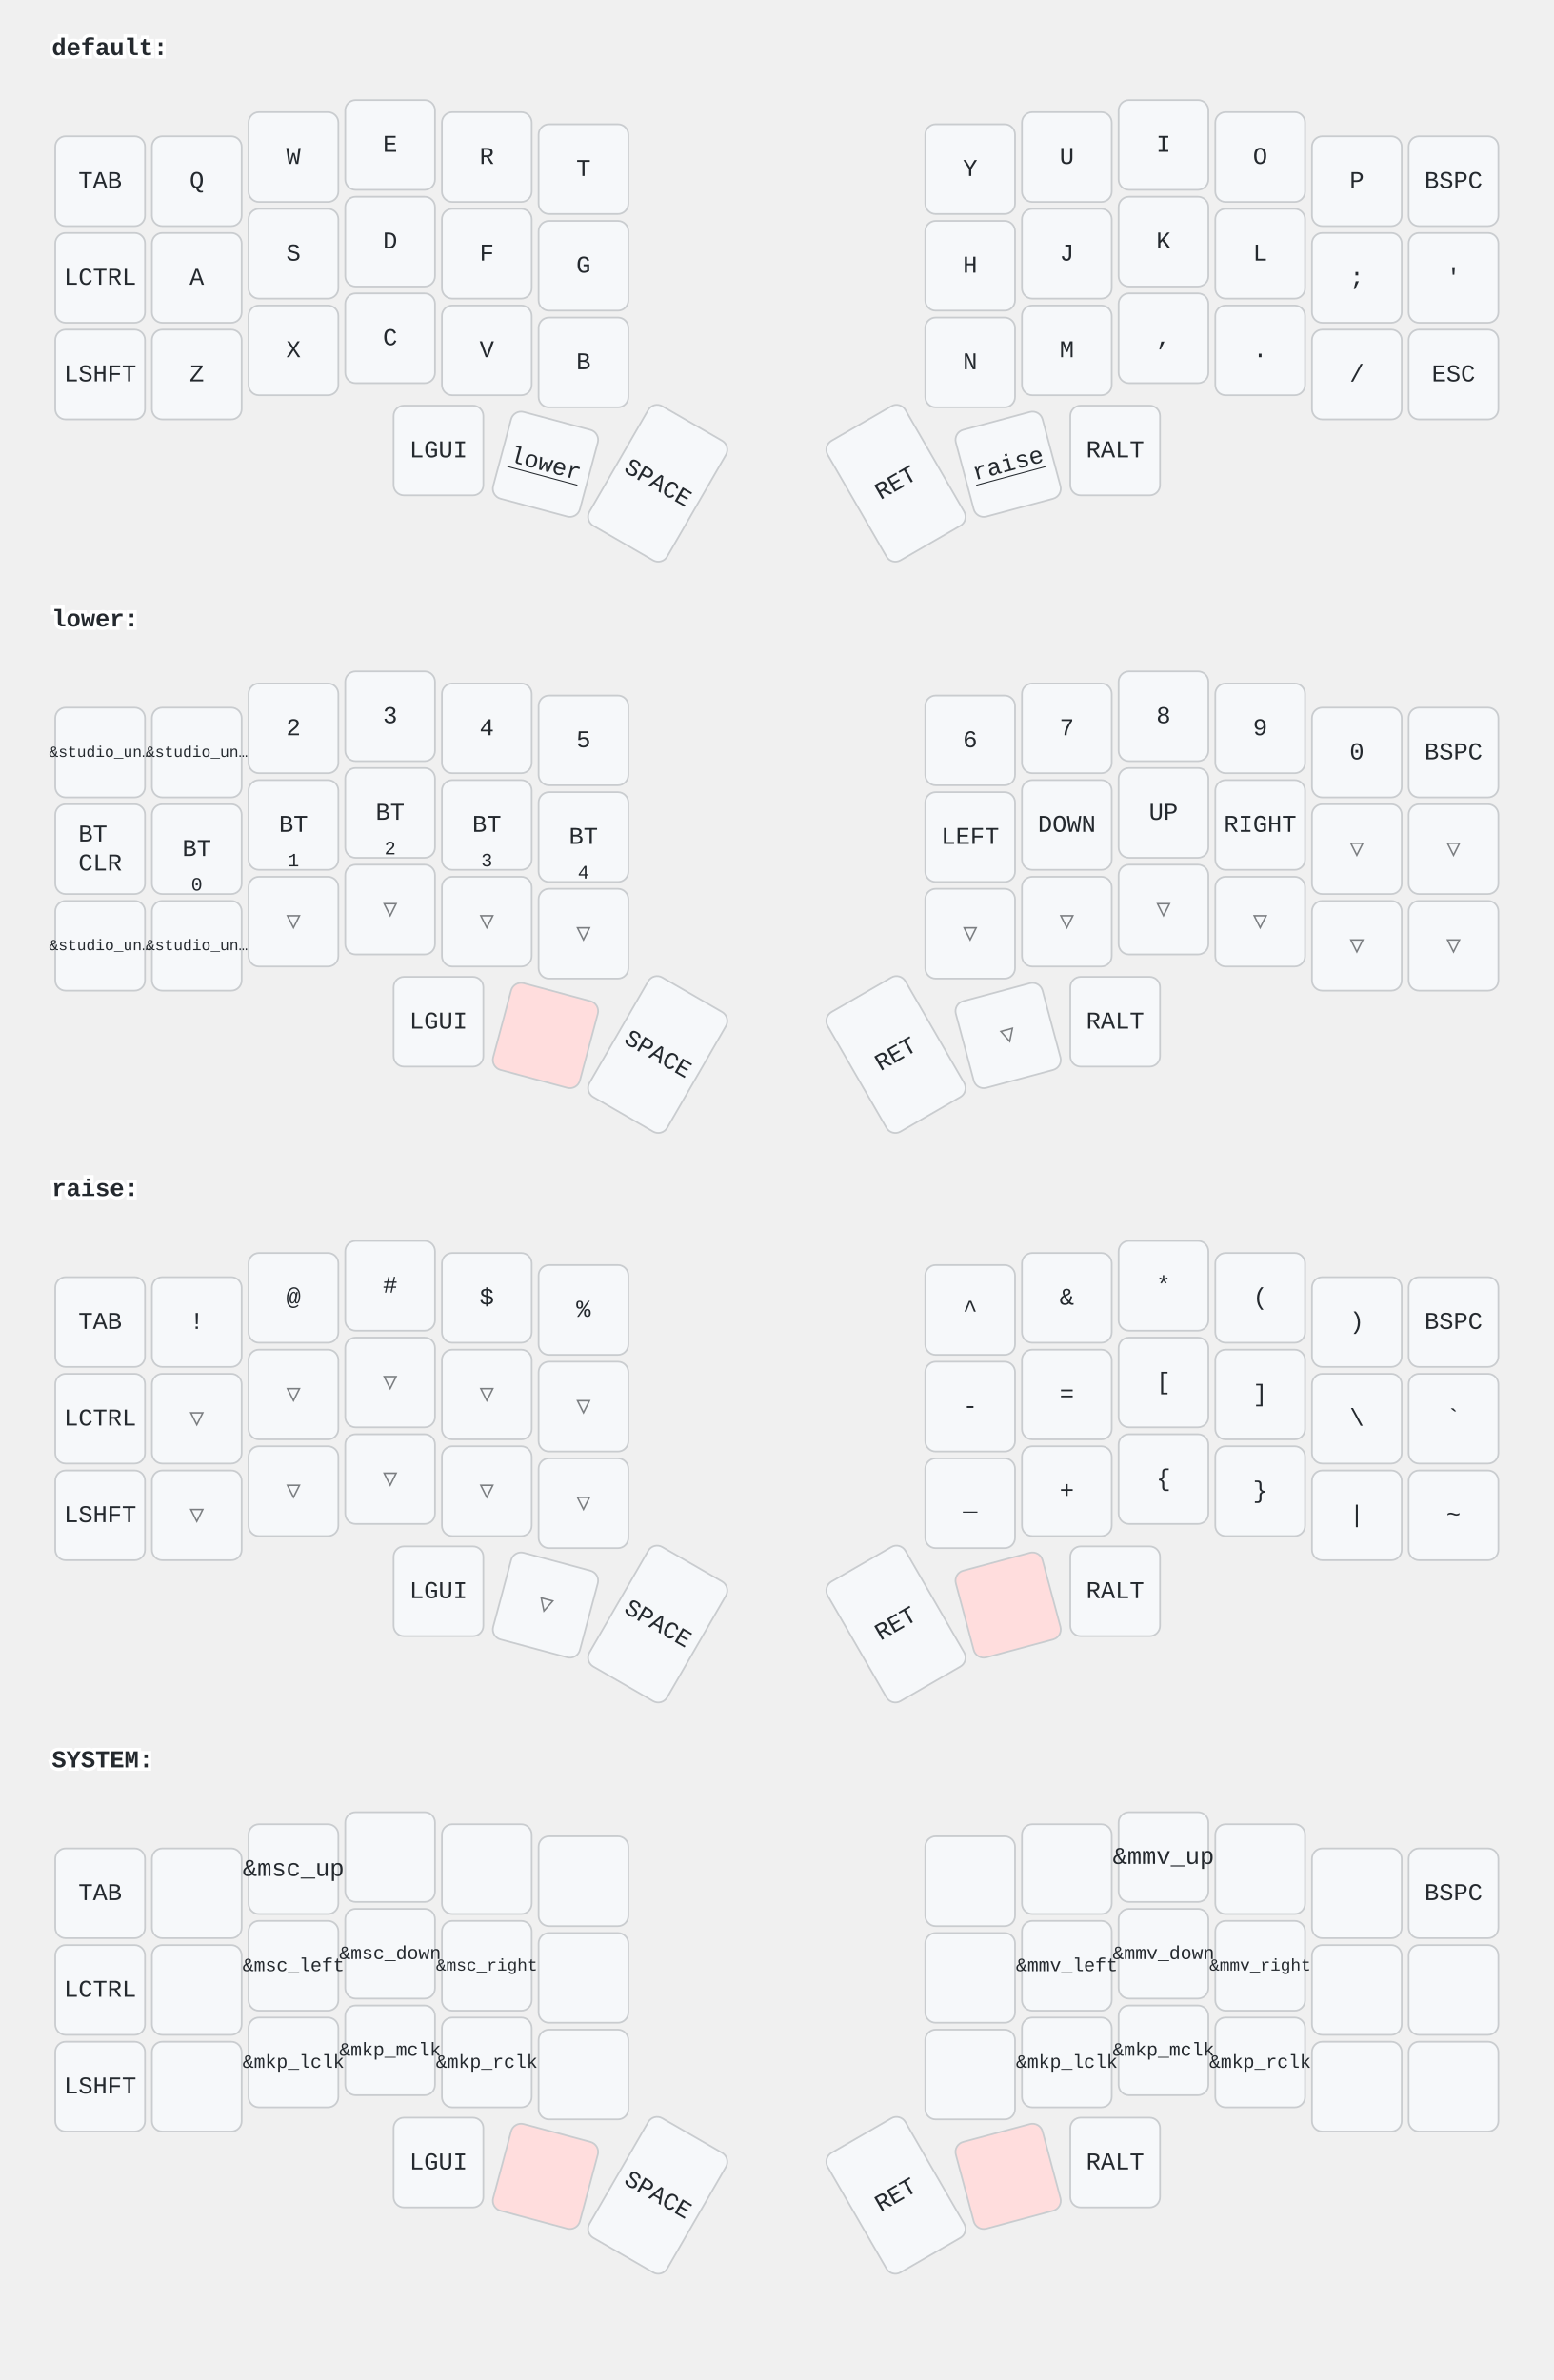
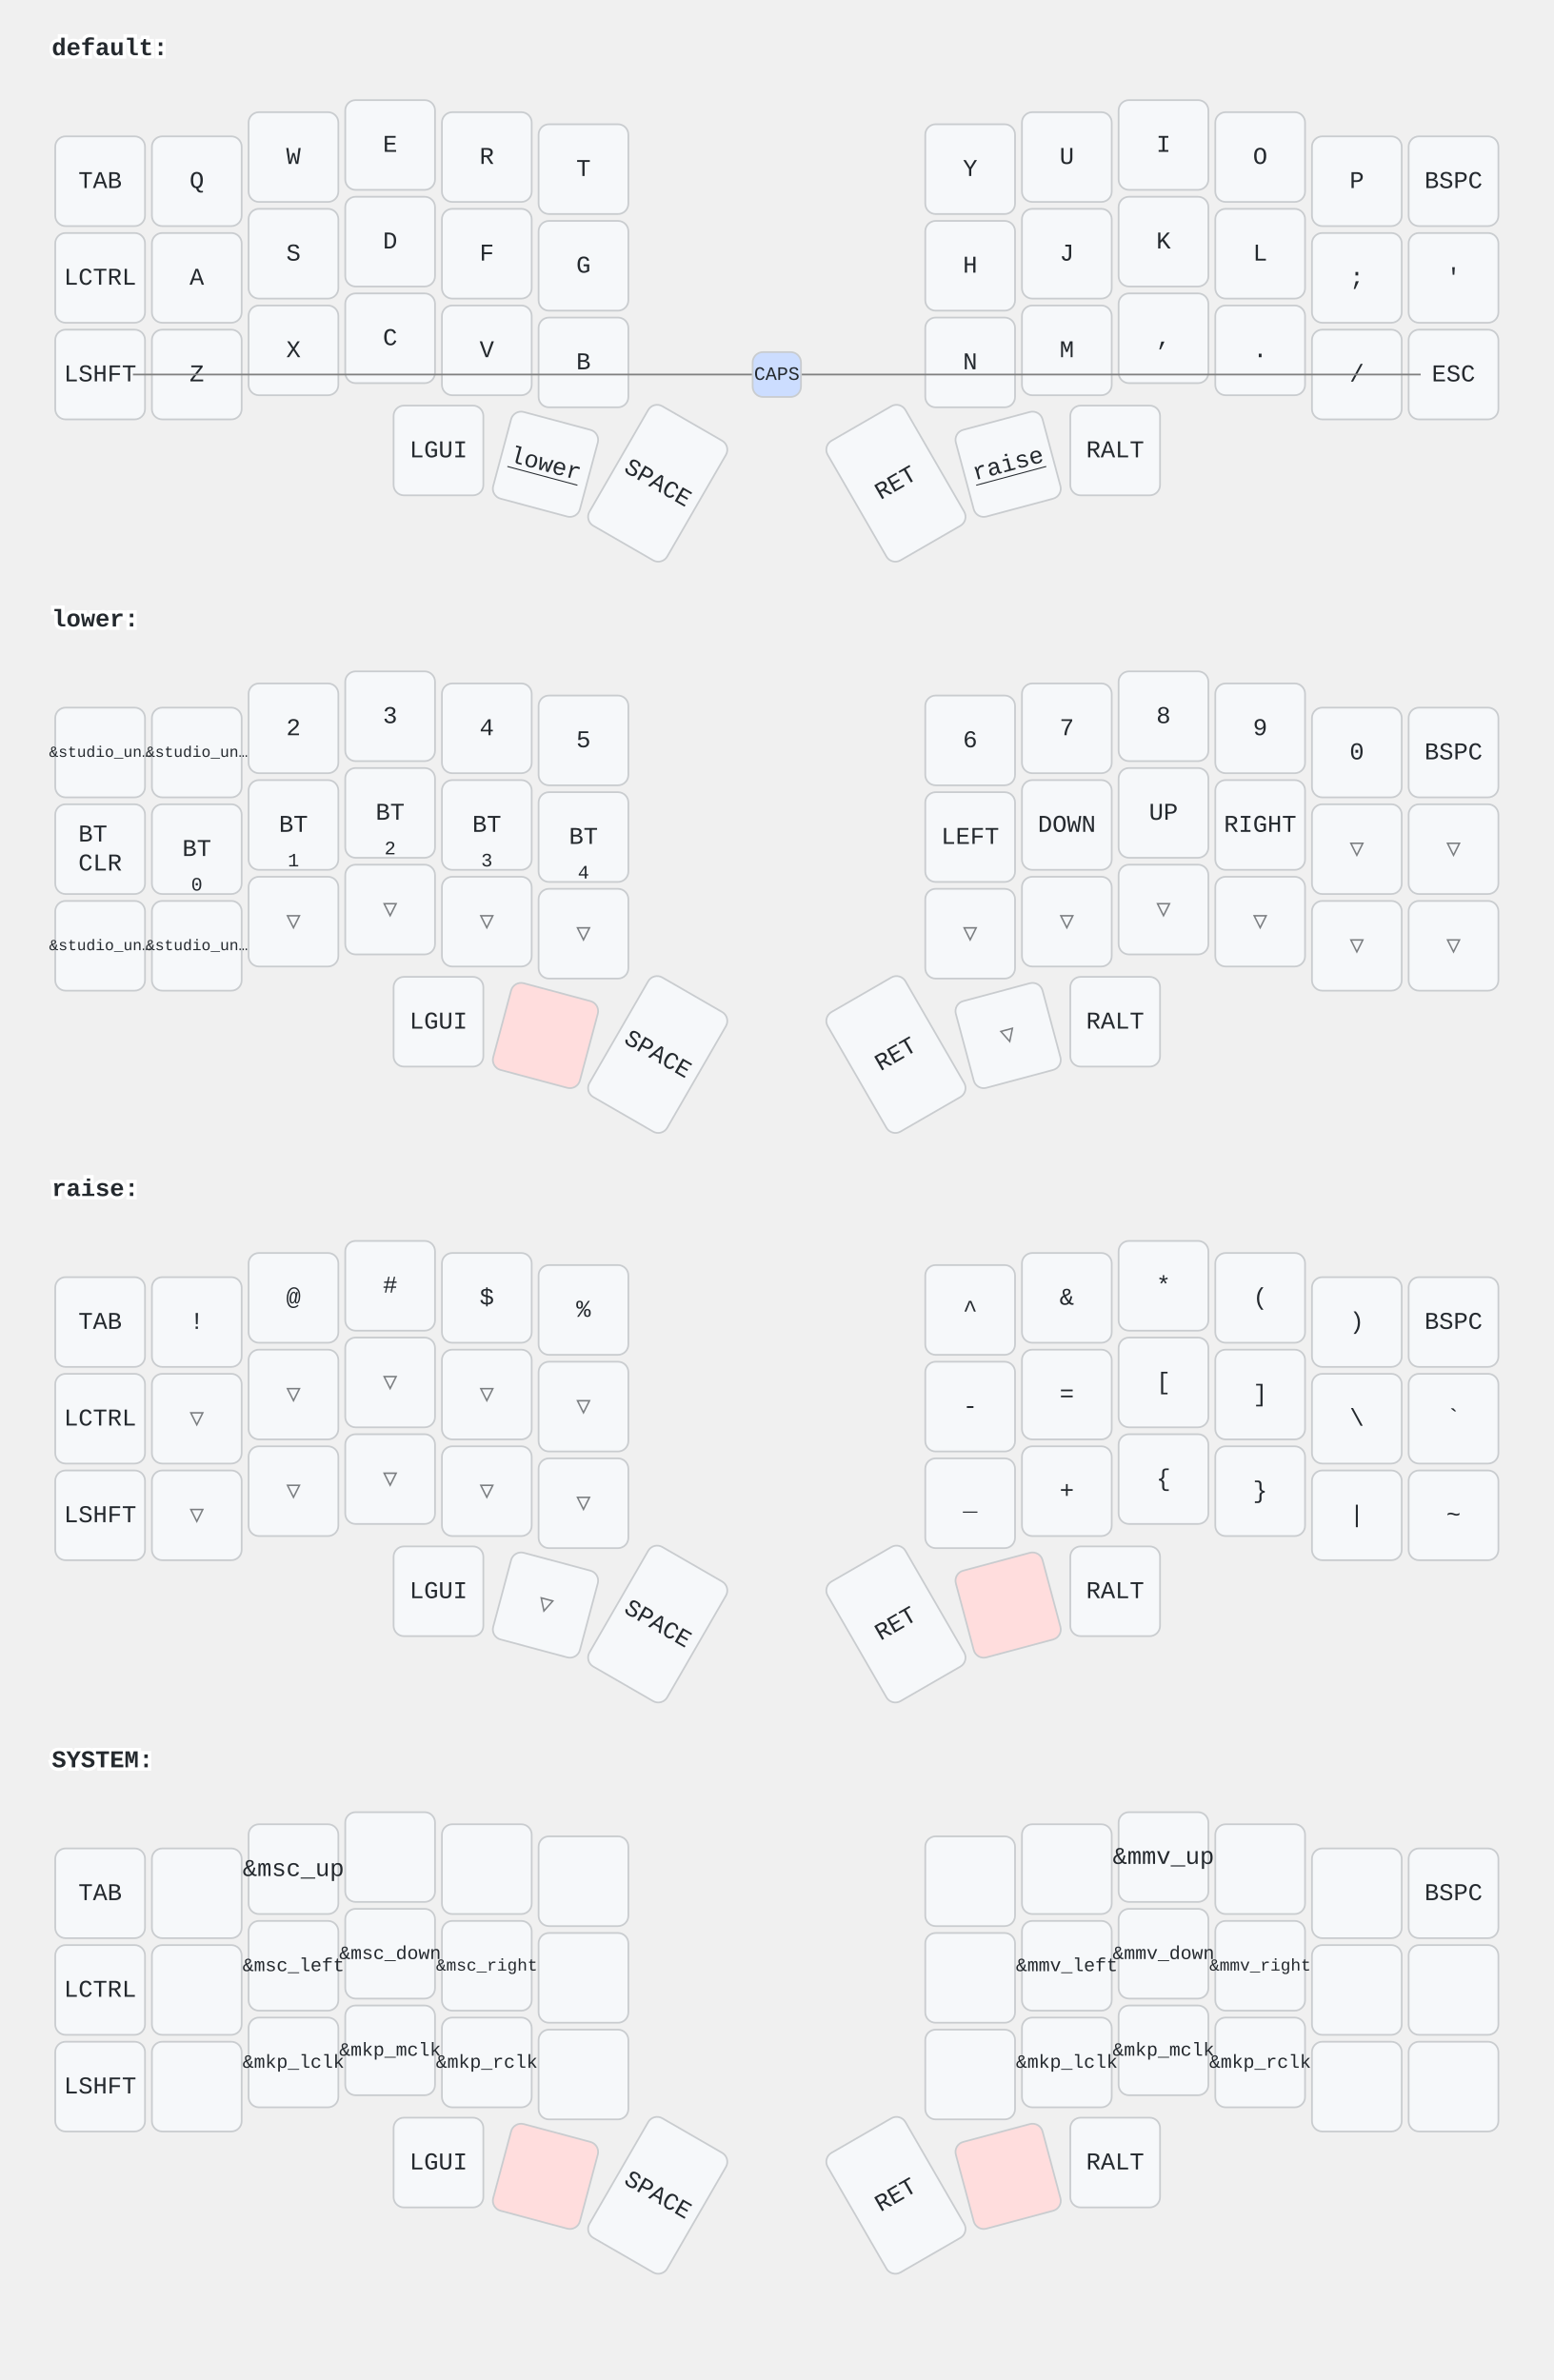
<svg xmlns="http://www.w3.org/2000/svg" width="900" height="1379" viewBox="0 0 900 1379" class="keymap">
  <style>/* inherit to force styles through use tags */
svg path {
    fill: inherit;
}

/* font and background color specifications */
svg.keymap {
    font-family: SFMono-Regular,Consolas,Liberation Mono,Menlo,monospace;
    font-size: 14px;
    font-kerning: normal;
    text-rendering: optimizeLegibility;
    fill: #24292e;
}

/* default key styling */
rect.key {
    fill: #f6f8fa;
}

rect.key, rect.combo {
    stroke: #c9cccf;
    stroke-width: 1;
}

/* default key side styling, only used is draw_key_sides is set */
rect.side {
    filter: brightness(90%);
}

/* color accent for combo boxes */
rect.combo, rect.combo-separate {
    fill: #cdf;
}

/* color accent for held keys */
rect.held, rect.combo.held {
    fill: #fdd;
}

/* color accent for ghost (optional) keys */
rect.ghost, rect.combo.ghost {
    stroke-dasharray: 4, 4;
    stroke-width: 2;
}

text {
    text-anchor: middle;
    dominant-baseline: middle;
}

/* styling for layer labels */
text.label {
    font-weight: bold;
    text-anchor: start;
    stroke: white;
    stroke-width: 4;
    paint-order: stroke;
}

/* styling for optional footer */
text.footer {
    text-anchor: end;
    dominant-baseline: auto;
    stroke: white;
    stroke-width: 4;
    paint-order: stroke;
}

/* styling for combo tap, and key non-tap label text */
text.combo, text.hold, text.shifted, text.left, text.right, text.tl, text.tr, text.bl, text.br {
    font-size: 11px;
}

text.hold, text.bl, text.br {
    text-anchor: middle;
    dominant-baseline: auto;
}

text.shifted, text.tl, text.tr {
    text-anchor: middle;
    dominant-baseline: hanging;
}

text.left, text.tl, text.bl {
    text-anchor: start;
}

text.right, text.tr, text.br {
    text-anchor: end;
}

text.layer-activator {
    text-decoration: underline;
}

/* styling for hold/shifted label text in combo box */
text.combo.hold, text.combo.shifted, text.combo.left, text.combo.right {
    font-size: 8px;
}

/* lighter symbol for transparent keys */
text.trans {
    fill: #7b7e81;
}

/* styling for combo dendrons */
path.combo {
    stroke-width: 1;
    stroke: gray;
    fill: none;
}

/* Start Tabler Icons Cleanup */
/* cannot use height/width with glyphs */
.icon-tabler &gt; path {
    fill: inherit;
    stroke: inherit;
    stroke-width: 2;
}
/* hide tabler's default box */
.icon-tabler &gt; path[stroke="none"][fill="none"] {
    visibility: hidden;
}
/* End Tabler Icons Cleanup */
</style>
  <g transform="translate(30, 0)" class="layer-default">
    <text x="0" y="28" class="label" id="default">default:</text>
    <g transform="translate(0, 56)">
      <g transform="translate(28, 49)" class="key keypos-0">
        <rect rx="6" ry="6" x="-26" y="-26" width="52" height="52" class="key" />
        <text x="0" y="0" class="key tap">TAB</text>
      </g>
      <g transform="translate(84, 49)" class="key keypos-1">
        <rect rx="6" ry="6" x="-26" y="-26" width="52" height="52" class="key" />
        <text x="0" y="0" class="key tap">Q</text>
      </g>
      <g transform="translate(140, 35)" class="key keypos-2">
        <rect rx="6" ry="6" x="-26" y="-26" width="52" height="52" class="key" />
        <text x="0" y="0" class="key tap">W</text>
      </g>
      <g transform="translate(196, 28)" class="key keypos-3">
        <rect rx="6" ry="6" x="-26" y="-26" width="52" height="52" class="key" />
        <text x="0" y="0" class="key tap">E</text>
      </g>
      <g transform="translate(252, 35)" class="key keypos-4">
        <rect rx="6" ry="6" x="-26" y="-26" width="52" height="52" class="key" />
        <text x="0" y="0" class="key tap">R</text>
      </g>
      <g transform="translate(308, 42)" class="key keypos-5">
        <rect rx="6" ry="6" x="-26" y="-26" width="52" height="52" class="key" />
        <text x="0" y="0" class="key tap">T</text>
      </g>
      <g transform="translate(532, 42)" class="key keypos-6">
        <rect rx="6" ry="6" x="-26" y="-26" width="52" height="52" class="key" />
        <text x="0" y="0" class="key tap">Y</text>
      </g>
      <g transform="translate(588, 35)" class="key keypos-7">
        <rect rx="6" ry="6" x="-26" y="-26" width="52" height="52" class="key" />
        <text x="0" y="0" class="key tap">U</text>
      </g>
      <g transform="translate(644, 28)" class="key keypos-8">
        <rect rx="6" ry="6" x="-26" y="-26" width="52" height="52" class="key" />
        <text x="0" y="0" class="key tap">I</text>
      </g>
      <g transform="translate(700, 35)" class="key keypos-9">
        <rect rx="6" ry="6" x="-26" y="-26" width="52" height="52" class="key" />
        <text x="0" y="0" class="key tap">O</text>
      </g>
      <g transform="translate(756, 49)" class="key keypos-10">
        <rect rx="6" ry="6" x="-26" y="-26" width="52" height="52" class="key" />
        <text x="0" y="0" class="key tap">P</text>
      </g>
      <g transform="translate(812, 49)" class="key keypos-11">
        <rect rx="6" ry="6" x="-26" y="-26" width="52" height="52" class="key" />
        <text x="0" y="0" class="key tap">BSPC</text>
      </g>
      <g transform="translate(28, 105)" class="key keypos-12">
        <rect rx="6" ry="6" x="-26" y="-26" width="52" height="52" class="key" />
        <text x="0" y="0" class="key tap">LCTRL</text>
      </g>
      <g transform="translate(84, 105)" class="key keypos-13">
        <rect rx="6" ry="6" x="-26" y="-26" width="52" height="52" class="key" />
        <text x="0" y="0" class="key tap">A</text>
      </g>
      <g transform="translate(140, 91)" class="key keypos-14">
        <rect rx="6" ry="6" x="-26" y="-26" width="52" height="52" class="key" />
        <text x="0" y="0" class="key tap">S</text>
      </g>
      <g transform="translate(196, 84)" class="key keypos-15">
        <rect rx="6" ry="6" x="-26" y="-26" width="52" height="52" class="key" />
        <text x="0" y="0" class="key tap">D</text>
      </g>
      <g transform="translate(252, 91)" class="key keypos-16">
        <rect rx="6" ry="6" x="-26" y="-26" width="52" height="52" class="key" />
        <text x="0" y="0" class="key tap">F</text>
      </g>
      <g transform="translate(308, 98)" class="key keypos-17">
        <rect rx="6" ry="6" x="-26" y="-26" width="52" height="52" class="key" />
        <text x="0" y="0" class="key tap">G</text>
      </g>
      <g transform="translate(532, 98)" class="key keypos-18">
        <rect rx="6" ry="6" x="-26" y="-26" width="52" height="52" class="key" />
        <text x="0" y="0" class="key tap">H</text>
      </g>
      <g transform="translate(588, 91)" class="key keypos-19">
        <rect rx="6" ry="6" x="-26" y="-26" width="52" height="52" class="key" />
        <text x="0" y="0" class="key tap">J</text>
      </g>
      <g transform="translate(644, 84)" class="key keypos-20">
        <rect rx="6" ry="6" x="-26" y="-26" width="52" height="52" class="key" />
        <text x="0" y="0" class="key tap">K</text>
      </g>
      <g transform="translate(700, 91)" class="key keypos-21">
        <rect rx="6" ry="6" x="-26" y="-26" width="52" height="52" class="key" />
        <text x="0" y="0" class="key tap">L</text>
      </g>
      <g transform="translate(756, 105)" class="key keypos-22">
        <rect rx="6" ry="6" x="-26" y="-26" width="52" height="52" class="key" />
        <text x="0" y="0" class="key tap">;</text>
      </g>
      <g transform="translate(812, 105)" class="key keypos-23">
        <rect rx="6" ry="6" x="-26" y="-26" width="52" height="52" class="key" />
        <text x="0" y="0" class="key tap">'</text>
      </g>
      <g transform="translate(28, 161)" class="key keypos-24">
        <rect rx="6" ry="6" x="-26" y="-26" width="52" height="52" class="key" />
        <text x="0" y="0" class="key tap">LSHFT</text>
      </g>
      <g transform="translate(84, 161)" class="key keypos-25">
        <rect rx="6" ry="6" x="-26" y="-26" width="52" height="52" class="key" />
        <text x="0" y="0" class="key tap">Z</text>
      </g>
      <g transform="translate(140, 147)" class="key keypos-26">
        <rect rx="6" ry="6" x="-26" y="-26" width="52" height="52" class="key" />
        <text x="0" y="0" class="key tap">X</text>
      </g>
      <g transform="translate(196, 140)" class="key keypos-27">
        <rect rx="6" ry="6" x="-26" y="-26" width="52" height="52" class="key" />
        <text x="0" y="0" class="key tap">C</text>
      </g>
      <g transform="translate(252, 147)" class="key keypos-28">
        <rect rx="6" ry="6" x="-26" y="-26" width="52" height="52" class="key" />
        <text x="0" y="0" class="key tap">V</text>
      </g>
      <g transform="translate(308, 154)" class="key keypos-29">
        <rect rx="6" ry="6" x="-26" y="-26" width="52" height="52" class="key" />
        <text x="0" y="0" class="key tap">B</text>
      </g>
      <g transform="translate(532, 154)" class="key keypos-30">
        <rect rx="6" ry="6" x="-26" y="-26" width="52" height="52" class="key" />
        <text x="0" y="0" class="key tap">N</text>
      </g>
      <g transform="translate(588, 147)" class="key keypos-31">
        <rect rx="6" ry="6" x="-26" y="-26" width="52" height="52" class="key" />
        <text x="0" y="0" class="key tap">M</text>
      </g>
      <g transform="translate(644, 140)" class="key keypos-32">
        <rect rx="6" ry="6" x="-26" y="-26" width="52" height="52" class="key" />
        <text x="0" y="0" class="key tap">,</text>
      </g>
      <g transform="translate(700, 147)" class="key keypos-33">
        <rect rx="6" ry="6" x="-26" y="-26" width="52" height="52" class="key" />
        <text x="0" y="0" class="key tap">.</text>
      </g>
      <g transform="translate(756, 161)" class="key keypos-34">
        <rect rx="6" ry="6" x="-26" y="-26" width="52" height="52" class="key" />
        <text x="0" y="0" class="key tap">/</text>
      </g>
      <g transform="translate(812, 161)" class="key keypos-35">
        <rect rx="6" ry="6" x="-26" y="-26" width="52" height="52" class="key" />
        <text x="0" y="0" class="key tap">ESC</text>
      </g>
      <g transform="translate(224, 205)" class="key keypos-36">
        <rect rx="6" ry="6" x="-26" y="-26" width="52" height="52" class="key" />
        <text x="0" y="0" class="key tap">LGUI</text>
      </g>
      <g transform="translate(286, 213) rotate(15.0)" class="key keypos-37">
        <rect rx="6" ry="6" x="-26" y="-26" width="52" height="52" class="key" />
        <a href="#lower">
          <text x="0" y="0" class="key tap layer-activator">lower</text>
        </a>
      </g>
      <g transform="translate(351, 224) rotate(30.0)" class="key keypos-38">
        <rect rx="6" ry="6" x="-26" y="-40" width="52" height="80" class="key" />
        <text x="0" y="0" class="key tap">SPACE</text>
      </g>
      <g transform="translate(489, 224) rotate(-30.0)" class="key keypos-39">
        <rect rx="6" ry="6" x="-26" y="-40" width="52" height="80" class="key" />
        <text x="0" y="0" class="key tap">RET</text>
      </g>
      <g transform="translate(554, 213) rotate(-15.0)" class="key keypos-40">
        <rect rx="6" ry="6" x="-26" y="-26" width="52" height="52" class="key" />
        <a href="#raise">
          <text x="0" y="0" class="key tap layer-activator">raise</text>
        </a>
      </g>
      <g transform="translate(616, 205)" class="key keypos-41">
        <rect rx="6" ry="6" x="-26" y="-26" width="52" height="52" class="key" />
        <text x="0" y="0" class="key tap">RALT</text>
      </g>
+       <g class="combo combopos-0">
+         <path d="M420,161 l-373,0" class="combo" />
+         <path d="M420,161 l373,0" class="combo" />
+         <rect rx="6" ry="6" x="406" y="148" width="28" height="26" class="combo" />
+         <text x="420" y="161" class="combo tap">CAPS</text>
+       </g>
    </g>
  </g>
  <g transform="translate(30, 331)" class="layer-lower">
    <text x="0" y="28" class="label" id="lower">lower:</text>
    <g transform="translate(0, 56)">
      <g transform="translate(28, 49)" class="key keypos-0">
        <rect rx="6" ry="6" x="-26" y="-26" width="52" height="52" class="key" />
        <text x="0" y="0" class="key tap">
          <tspan style="font-size: 64%">&amp;studio_un…</tspan>
        </text>
      </g>
      <g transform="translate(84, 49)" class="key keypos-1">
        <rect rx="6" ry="6" x="-26" y="-26" width="52" height="52" class="key" />
        <text x="0" y="0" class="key tap">
          <tspan style="font-size: 64%">&amp;studio_un…</tspan>
        </text>
      </g>
      <g transform="translate(140, 35)" class="key keypos-2">
        <rect rx="6" ry="6" x="-26" y="-26" width="52" height="52" class="key" />
        <text x="0" y="0" class="key tap">2</text>
      </g>
      <g transform="translate(196, 28)" class="key keypos-3">
        <rect rx="6" ry="6" x="-26" y="-26" width="52" height="52" class="key" />
        <text x="0" y="0" class="key tap">3</text>
      </g>
      <g transform="translate(252, 35)" class="key keypos-4">
        <rect rx="6" ry="6" x="-26" y="-26" width="52" height="52" class="key" />
        <text x="0" y="0" class="key tap">4</text>
      </g>
      <g transform="translate(308, 42)" class="key keypos-5">
        <rect rx="6" ry="6" x="-26" y="-26" width="52" height="52" class="key" />
        <text x="0" y="0" class="key tap">5</text>
      </g>
      <g transform="translate(532, 42)" class="key keypos-6">
        <rect rx="6" ry="6" x="-26" y="-26" width="52" height="52" class="key" />
        <text x="0" y="0" class="key tap">6</text>
      </g>
      <g transform="translate(588, 35)" class="key keypos-7">
        <rect rx="6" ry="6" x="-26" y="-26" width="52" height="52" class="key" />
        <text x="0" y="0" class="key tap">7</text>
      </g>
      <g transform="translate(644, 28)" class="key keypos-8">
        <rect rx="6" ry="6" x="-26" y="-26" width="52" height="52" class="key" />
        <text x="0" y="0" class="key tap">8</text>
      </g>
      <g transform="translate(700, 35)" class="key keypos-9">
        <rect rx="6" ry="6" x="-26" y="-26" width="52" height="52" class="key" />
        <text x="0" y="0" class="key tap">9</text>
      </g>
      <g transform="translate(756, 49)" class="key keypos-10">
        <rect rx="6" ry="6" x="-26" y="-26" width="52" height="52" class="key" />
        <text x="0" y="0" class="key tap">0</text>
      </g>
      <g transform="translate(812, 49)" class="key keypos-11">
        <rect rx="6" ry="6" x="-26" y="-26" width="52" height="52" class="key" />
        <text x="0" y="0" class="key tap">BSPC</text>
      </g>
      <g transform="translate(28, 105)" class="key keypos-12">
        <rect rx="6" ry="6" x="-26" y="-26" width="52" height="52" class="key" />
        <text x="0" y="0" class="key tap">
          <tspan x="0" dy="-0.6em">BT</tspan>
          <tspan x="0" dy="1.2em">CLR</tspan>
        </text>
      </g>
      <g transform="translate(84, 105)" class="key keypos-13">
        <rect rx="6" ry="6" x="-26" y="-26" width="52" height="52" class="key" />
        <text x="0" y="0" class="key tap">BT</text>
        <text x="0" y="24" class="key hold">0</text>
      </g>
      <g transform="translate(140, 91)" class="key keypos-14">
        <rect rx="6" ry="6" x="-26" y="-26" width="52" height="52" class="key" />
        <text x="0" y="0" class="key tap">BT</text>
        <text x="0" y="24" class="key hold">1</text>
      </g>
      <g transform="translate(196, 84)" class="key keypos-15">
        <rect rx="6" ry="6" x="-26" y="-26" width="52" height="52" class="key" />
        <text x="0" y="0" class="key tap">BT</text>
        <text x="0" y="24" class="key hold">2</text>
      </g>
      <g transform="translate(252, 91)" class="key keypos-16">
        <rect rx="6" ry="6" x="-26" y="-26" width="52" height="52" class="key" />
        <text x="0" y="0" class="key tap">BT</text>
        <text x="0" y="24" class="key hold">3</text>
      </g>
      <g transform="translate(308, 98)" class="key keypos-17">
        <rect rx="6" ry="6" x="-26" y="-26" width="52" height="52" class="key" />
        <text x="0" y="0" class="key tap">BT</text>
        <text x="0" y="24" class="key hold">4</text>
      </g>
      <g transform="translate(532, 98)" class="key keypos-18">
        <rect rx="6" ry="6" x="-26" y="-26" width="52" height="52" class="key" />
        <text x="0" y="0" class="key tap">LEFT</text>
      </g>
      <g transform="translate(588, 91)" class="key keypos-19">
        <rect rx="6" ry="6" x="-26" y="-26" width="52" height="52" class="key" />
        <text x="0" y="0" class="key tap">DOWN</text>
      </g>
      <g transform="translate(644, 84)" class="key keypos-20">
        <rect rx="6" ry="6" x="-26" y="-26" width="52" height="52" class="key" />
        <text x="0" y="0" class="key tap">UP</text>
      </g>
      <g transform="translate(700, 91)" class="key keypos-21">
        <rect rx="6" ry="6" x="-26" y="-26" width="52" height="52" class="key" />
        <text x="0" y="0" class="key tap">RIGHT</text>
      </g>
      <g transform="translate(756, 105)" class="key trans keypos-22">
        <rect rx="6" ry="6" x="-26" y="-26" width="52" height="52" class="key trans" />
        <text x="0" y="0" class="key trans tap">▽</text>
      </g>
      <g transform="translate(812, 105)" class="key trans keypos-23">
        <rect rx="6" ry="6" x="-26" y="-26" width="52" height="52" class="key trans" />
        <text x="0" y="0" class="key trans tap">▽</text>
      </g>
      <g transform="translate(28, 161)" class="key keypos-24">
        <rect rx="6" ry="6" x="-26" y="-26" width="52" height="52" class="key" />
        <text x="0" y="0" class="key tap">
          <tspan style="font-size: 64%">&amp;studio_un…</tspan>
        </text>
      </g>
      <g transform="translate(84, 161)" class="key keypos-25">
        <rect rx="6" ry="6" x="-26" y="-26" width="52" height="52" class="key" />
        <text x="0" y="0" class="key tap">
          <tspan style="font-size: 64%">&amp;studio_un…</tspan>
        </text>
      </g>
      <g transform="translate(140, 147)" class="key trans keypos-26">
        <rect rx="6" ry="6" x="-26" y="-26" width="52" height="52" class="key trans" />
        <text x="0" y="0" class="key trans tap">▽</text>
      </g>
      <g transform="translate(196, 140)" class="key trans keypos-27">
        <rect rx="6" ry="6" x="-26" y="-26" width="52" height="52" class="key trans" />
        <text x="0" y="0" class="key trans tap">▽</text>
      </g>
      <g transform="translate(252, 147)" class="key trans keypos-28">
        <rect rx="6" ry="6" x="-26" y="-26" width="52" height="52" class="key trans" />
        <text x="0" y="0" class="key trans tap">▽</text>
      </g>
      <g transform="translate(308, 154)" class="key trans keypos-29">
        <rect rx="6" ry="6" x="-26" y="-26" width="52" height="52" class="key trans" />
        <text x="0" y="0" class="key trans tap">▽</text>
      </g>
      <g transform="translate(532, 154)" class="key trans keypos-30">
        <rect rx="6" ry="6" x="-26" y="-26" width="52" height="52" class="key trans" />
        <text x="0" y="0" class="key trans tap">▽</text>
      </g>
      <g transform="translate(588, 147)" class="key trans keypos-31">
        <rect rx="6" ry="6" x="-26" y="-26" width="52" height="52" class="key trans" />
        <text x="0" y="0" class="key trans tap">▽</text>
      </g>
      <g transform="translate(644, 140)" class="key trans keypos-32">
        <rect rx="6" ry="6" x="-26" y="-26" width="52" height="52" class="key trans" />
        <text x="0" y="0" class="key trans tap">▽</text>
      </g>
      <g transform="translate(700, 147)" class="key trans keypos-33">
        <rect rx="6" ry="6" x="-26" y="-26" width="52" height="52" class="key trans" />
        <text x="0" y="0" class="key trans tap">▽</text>
      </g>
      <g transform="translate(756, 161)" class="key trans keypos-34">
        <rect rx="6" ry="6" x="-26" y="-26" width="52" height="52" class="key trans" />
        <text x="0" y="0" class="key trans tap">▽</text>
      </g>
      <g transform="translate(812, 161)" class="key trans keypos-35">
        <rect rx="6" ry="6" x="-26" y="-26" width="52" height="52" class="key trans" />
        <text x="0" y="0" class="key trans tap">▽</text>
      </g>
      <g transform="translate(224, 205)" class="key keypos-36">
        <rect rx="6" ry="6" x="-26" y="-26" width="52" height="52" class="key" />
        <text x="0" y="0" class="key tap">LGUI</text>
      </g>
      <g transform="translate(286, 213) rotate(15.0)" class="key held keypos-37">
        <rect rx="6" ry="6" x="-26" y="-26" width="52" height="52" class="key held" />
      </g>
      <g transform="translate(351, 224) rotate(30.0)" class="key keypos-38">
        <rect rx="6" ry="6" x="-26" y="-40" width="52" height="80" class="key" />
        <text x="0" y="0" class="key tap">SPACE</text>
      </g>
      <g transform="translate(489, 224) rotate(-30.0)" class="key keypos-39">
        <rect rx="6" ry="6" x="-26" y="-40" width="52" height="80" class="key" />
        <text x="0" y="0" class="key tap">RET</text>
      </g>
      <g transform="translate(554, 213) rotate(-15.0)" class="key trans keypos-40">
        <rect rx="6" ry="6" x="-26" y="-26" width="52" height="52" class="key trans" />
        <text x="0" y="0" class="key trans tap">▽</text>
      </g>
      <g transform="translate(616, 205)" class="key keypos-41">
        <rect rx="6" ry="6" x="-26" y="-26" width="52" height="52" class="key" />
        <text x="0" y="0" class="key tap">RALT</text>
      </g>
    </g>
  </g>
  <g transform="translate(30, 661)" class="layer-raise">
    <text x="0" y="28" class="label" id="raise">raise:</text>
    <g transform="translate(0, 56)">
      <g transform="translate(28, 49)" class="key keypos-0">
        <rect rx="6" ry="6" x="-26" y="-26" width="52" height="52" class="key" />
        <text x="0" y="0" class="key tap">TAB</text>
      </g>
      <g transform="translate(84, 49)" class="key keypos-1">
        <rect rx="6" ry="6" x="-26" y="-26" width="52" height="52" class="key" />
        <text x="0" y="0" class="key tap">!</text>
      </g>
      <g transform="translate(140, 35)" class="key keypos-2">
        <rect rx="6" ry="6" x="-26" y="-26" width="52" height="52" class="key" />
        <text x="0" y="0" class="key tap">@</text>
      </g>
      <g transform="translate(196, 28)" class="key keypos-3">
        <rect rx="6" ry="6" x="-26" y="-26" width="52" height="52" class="key" />
        <text x="0" y="0" class="key tap">#</text>
      </g>
      <g transform="translate(252, 35)" class="key keypos-4">
        <rect rx="6" ry="6" x="-26" y="-26" width="52" height="52" class="key" />
        <text x="0" y="0" class="key tap">$</text>
      </g>
      <g transform="translate(308, 42)" class="key keypos-5">
        <rect rx="6" ry="6" x="-26" y="-26" width="52" height="52" class="key" />
        <text x="0" y="0" class="key tap">%</text>
      </g>
      <g transform="translate(532, 42)" class="key keypos-6">
        <rect rx="6" ry="6" x="-26" y="-26" width="52" height="52" class="key" />
        <text x="0" y="0" class="key tap">^</text>
      </g>
      <g transform="translate(588, 35)" class="key keypos-7">
        <rect rx="6" ry="6" x="-26" y="-26" width="52" height="52" class="key" />
        <text x="0" y="0" class="key tap">&amp;</text>
      </g>
      <g transform="translate(644, 28)" class="key keypos-8">
        <rect rx="6" ry="6" x="-26" y="-26" width="52" height="52" class="key" />
        <text x="0" y="0" class="key tap">*</text>
      </g>
      <g transform="translate(700, 35)" class="key keypos-9">
        <rect rx="6" ry="6" x="-26" y="-26" width="52" height="52" class="key" />
        <text x="0" y="0" class="key tap">(</text>
      </g>
      <g transform="translate(756, 49)" class="key keypos-10">
        <rect rx="6" ry="6" x="-26" y="-26" width="52" height="52" class="key" />
        <text x="0" y="0" class="key tap">)</text>
      </g>
      <g transform="translate(812, 49)" class="key keypos-11">
        <rect rx="6" ry="6" x="-26" y="-26" width="52" height="52" class="key" />
        <text x="0" y="0" class="key tap">BSPC</text>
      </g>
      <g transform="translate(28, 105)" class="key keypos-12">
        <rect rx="6" ry="6" x="-26" y="-26" width="52" height="52" class="key" />
        <text x="0" y="0" class="key tap">LCTRL</text>
      </g>
      <g transform="translate(84, 105)" class="key trans keypos-13">
        <rect rx="6" ry="6" x="-26" y="-26" width="52" height="52" class="key trans" />
        <text x="0" y="0" class="key trans tap">▽</text>
      </g>
      <g transform="translate(140, 91)" class="key trans keypos-14">
        <rect rx="6" ry="6" x="-26" y="-26" width="52" height="52" class="key trans" />
        <text x="0" y="0" class="key trans tap">▽</text>
      </g>
      <g transform="translate(196, 84)" class="key trans keypos-15">
        <rect rx="6" ry="6" x="-26" y="-26" width="52" height="52" class="key trans" />
        <text x="0" y="0" class="key trans tap">▽</text>
      </g>
      <g transform="translate(252, 91)" class="key trans keypos-16">
        <rect rx="6" ry="6" x="-26" y="-26" width="52" height="52" class="key trans" />
        <text x="0" y="0" class="key trans tap">▽</text>
      </g>
      <g transform="translate(308, 98)" class="key trans keypos-17">
        <rect rx="6" ry="6" x="-26" y="-26" width="52" height="52" class="key trans" />
        <text x="0" y="0" class="key trans tap">▽</text>
      </g>
      <g transform="translate(532, 98)" class="key keypos-18">
        <rect rx="6" ry="6" x="-26" y="-26" width="52" height="52" class="key" />
        <text x="0" y="0" class="key tap">-</text>
      </g>
      <g transform="translate(588, 91)" class="key keypos-19">
        <rect rx="6" ry="6" x="-26" y="-26" width="52" height="52" class="key" />
        <text x="0" y="0" class="key tap">=</text>
      </g>
      <g transform="translate(644, 84)" class="key keypos-20">
        <rect rx="6" ry="6" x="-26" y="-26" width="52" height="52" class="key" />
        <text x="0" y="0" class="key tap">[</text>
      </g>
      <g transform="translate(700, 91)" class="key keypos-21">
        <rect rx="6" ry="6" x="-26" y="-26" width="52" height="52" class="key" />
        <text x="0" y="0" class="key tap">]</text>
      </g>
      <g transform="translate(756, 105)" class="key keypos-22">
        <rect rx="6" ry="6" x="-26" y="-26" width="52" height="52" class="key" />
        <text x="0" y="0" class="key tap">\</text>
      </g>
      <g transform="translate(812, 105)" class="key keypos-23">
        <rect rx="6" ry="6" x="-26" y="-26" width="52" height="52" class="key" />
        <text x="0" y="0" class="key tap">`</text>
      </g>
      <g transform="translate(28, 161)" class="key keypos-24">
        <rect rx="6" ry="6" x="-26" y="-26" width="52" height="52" class="key" />
        <text x="0" y="0" class="key tap">LSHFT</text>
      </g>
      <g transform="translate(84, 161)" class="key trans keypos-25">
        <rect rx="6" ry="6" x="-26" y="-26" width="52" height="52" class="key trans" />
        <text x="0" y="0" class="key trans tap">▽</text>
      </g>
      <g transform="translate(140, 147)" class="key trans keypos-26">
        <rect rx="6" ry="6" x="-26" y="-26" width="52" height="52" class="key trans" />
        <text x="0" y="0" class="key trans tap">▽</text>
      </g>
      <g transform="translate(196, 140)" class="key trans keypos-27">
        <rect rx="6" ry="6" x="-26" y="-26" width="52" height="52" class="key trans" />
        <text x="0" y="0" class="key trans tap">▽</text>
      </g>
      <g transform="translate(252, 147)" class="key trans keypos-28">
        <rect rx="6" ry="6" x="-26" y="-26" width="52" height="52" class="key trans" />
        <text x="0" y="0" class="key trans tap">▽</text>
      </g>
      <g transform="translate(308, 154)" class="key trans keypos-29">
        <rect rx="6" ry="6" x="-26" y="-26" width="52" height="52" class="key trans" />
        <text x="0" y="0" class="key trans tap">▽</text>
      </g>
      <g transform="translate(532, 154)" class="key keypos-30">
        <rect rx="6" ry="6" x="-26" y="-26" width="52" height="52" class="key" />
        <text x="0" y="0" class="key tap">_</text>
      </g>
      <g transform="translate(588, 147)" class="key keypos-31">
        <rect rx="6" ry="6" x="-26" y="-26" width="52" height="52" class="key" />
        <text x="0" y="0" class="key tap">+</text>
      </g>
      <g transform="translate(644, 140)" class="key keypos-32">
        <rect rx="6" ry="6" x="-26" y="-26" width="52" height="52" class="key" />
        <text x="0" y="0" class="key tap">{</text>
      </g>
      <g transform="translate(700, 147)" class="key keypos-33">
        <rect rx="6" ry="6" x="-26" y="-26" width="52" height="52" class="key" />
        <text x="0" y="0" class="key tap">}</text>
      </g>
      <g transform="translate(756, 161)" class="key keypos-34">
        <rect rx="6" ry="6" x="-26" y="-26" width="52" height="52" class="key" />
        <text x="0" y="0" class="key tap">|</text>
      </g>
      <g transform="translate(812, 161)" class="key keypos-35">
        <rect rx="6" ry="6" x="-26" y="-26" width="52" height="52" class="key" />
        <text x="0" y="0" class="key tap">~</text>
      </g>
      <g transform="translate(224, 205)" class="key keypos-36">
        <rect rx="6" ry="6" x="-26" y="-26" width="52" height="52" class="key" />
        <text x="0" y="0" class="key tap">LGUI</text>
      </g>
      <g transform="translate(286, 213) rotate(15.0)" class="key trans keypos-37">
        <rect rx="6" ry="6" x="-26" y="-26" width="52" height="52" class="key trans" />
        <text x="0" y="0" class="key trans tap">▽</text>
      </g>
      <g transform="translate(351, 224) rotate(30.0)" class="key keypos-38">
        <rect rx="6" ry="6" x="-26" y="-40" width="52" height="80" class="key" />
        <text x="0" y="0" class="key tap">SPACE</text>
      </g>
      <g transform="translate(489, 224) rotate(-30.0)" class="key keypos-39">
        <rect rx="6" ry="6" x="-26" y="-40" width="52" height="80" class="key" />
        <text x="0" y="0" class="key tap">RET</text>
      </g>
      <g transform="translate(554, 213) rotate(-15.0)" class="key held keypos-40">
        <rect rx="6" ry="6" x="-26" y="-26" width="52" height="52" class="key held" />
      </g>
      <g transform="translate(616, 205)" class="key keypos-41">
        <rect rx="6" ry="6" x="-26" y="-26" width="52" height="52" class="key" />
        <text x="0" y="0" class="key tap">RALT</text>
      </g>
    </g>
  </g>
  <g transform="translate(30, 992)" class="layer-SYSTEM">
    <text x="0" y="28" class="label" id="SYSTEM">SYSTEM:</text>
    <g transform="translate(0, 56)">
      <g transform="translate(28, 49)" class="key keypos-0">
        <rect rx="6" ry="6" x="-26" y="-26" width="52" height="52" class="key" />
        <text x="0" y="0" class="key tap">TAB</text>
      </g>
      <g transform="translate(84, 49)" class="key keypos-1">
        <rect rx="6" ry="6" x="-26" y="-26" width="52" height="52" class="key" />
      </g>
      <g transform="translate(140, 35)" class="key keypos-2">
        <rect rx="6" ry="6" x="-26" y="-26" width="52" height="52" class="key" />
        <text x="0" y="0" class="key tap">&amp;msc_up</text>
      </g>
      <g transform="translate(196, 28)" class="key keypos-3">
        <rect rx="6" ry="6" x="-26" y="-26" width="52" height="52" class="key" />
      </g>
      <g transform="translate(252, 35)" class="key keypos-4">
        <rect rx="6" ry="6" x="-26" y="-26" width="52" height="52" class="key" />
      </g>
      <g transform="translate(308, 42)" class="key keypos-5">
        <rect rx="6" ry="6" x="-26" y="-26" width="52" height="52" class="key" />
      </g>
      <g transform="translate(532, 42)" class="key keypos-6">
        <rect rx="6" ry="6" x="-26" y="-26" width="52" height="52" class="key" />
      </g>
      <g transform="translate(588, 35)" class="key keypos-7">
        <rect rx="6" ry="6" x="-26" y="-26" width="52" height="52" class="key" />
      </g>
      <g transform="translate(644, 28)" class="key keypos-8">
        <rect rx="6" ry="6" x="-26" y="-26" width="52" height="52" class="key" />
        <text x="0" y="0" class="key tap">&amp;mmv_up</text>
      </g>
      <g transform="translate(700, 35)" class="key keypos-9">
        <rect rx="6" ry="6" x="-26" y="-26" width="52" height="52" class="key" />
      </g>
      <g transform="translate(756, 49)" class="key keypos-10">
        <rect rx="6" ry="6" x="-26" y="-26" width="52" height="52" class="key" />
      </g>
      <g transform="translate(812, 49)" class="key keypos-11">
        <rect rx="6" ry="6" x="-26" y="-26" width="52" height="52" class="key" />
        <text x="0" y="0" class="key tap">BSPC</text>
      </g>
      <g transform="translate(28, 105)" class="key keypos-12">
        <rect rx="6" ry="6" x="-26" y="-26" width="52" height="52" class="key" />
        <text x="0" y="0" class="key tap">LCTRL</text>
      </g>
      <g transform="translate(84, 105)" class="key keypos-13">
        <rect rx="6" ry="6" x="-26" y="-26" width="52" height="52" class="key" />
      </g>
      <g transform="translate(140, 91)" class="key keypos-14">
        <rect rx="6" ry="6" x="-26" y="-26" width="52" height="52" class="key" />
        <text x="0" y="0" class="key tap">
          <tspan style="font-size: 78%">&amp;msc_left</tspan>
        </text>
      </g>
      <g transform="translate(196, 84)" class="key keypos-15">
        <rect rx="6" ry="6" x="-26" y="-26" width="52" height="52" class="key" />
        <text x="0" y="0" class="key tap">
          <tspan style="font-size: 78%">&amp;msc_down</tspan>
        </text>
      </g>
      <g transform="translate(252, 91)" class="key keypos-16">
        <rect rx="6" ry="6" x="-26" y="-26" width="52" height="52" class="key" />
        <text x="0" y="0" class="key tap">
          <tspan style="font-size: 70%">&amp;msc_right</tspan>
        </text>
      </g>
      <g transform="translate(308, 98)" class="key keypos-17">
        <rect rx="6" ry="6" x="-26" y="-26" width="52" height="52" class="key" />
      </g>
      <g transform="translate(532, 98)" class="key keypos-18">
        <rect rx="6" ry="6" x="-26" y="-26" width="52" height="52" class="key" />
      </g>
      <g transform="translate(588, 91)" class="key keypos-19">
        <rect rx="6" ry="6" x="-26" y="-26" width="52" height="52" class="key" />
        <text x="0" y="0" class="key tap">
          <tspan style="font-size: 78%">&amp;mmv_left</tspan>
        </text>
      </g>
      <g transform="translate(644, 84)" class="key keypos-20">
        <rect rx="6" ry="6" x="-26" y="-26" width="52" height="52" class="key" />
        <text x="0" y="0" class="key tap">
          <tspan style="font-size: 78%">&amp;mmv_down</tspan>
        </text>
      </g>
      <g transform="translate(700, 91)" class="key keypos-21">
        <rect rx="6" ry="6" x="-26" y="-26" width="52" height="52" class="key" />
        <text x="0" y="0" class="key tap">
          <tspan style="font-size: 70%">&amp;mmv_right</tspan>
        </text>
      </g>
      <g transform="translate(756, 105)" class="key keypos-22">
        <rect rx="6" ry="6" x="-26" y="-26" width="52" height="52" class="key" />
      </g>
      <g transform="translate(812, 105)" class="key keypos-23">
        <rect rx="6" ry="6" x="-26" y="-26" width="52" height="52" class="key" />
      </g>
      <g transform="translate(28, 161)" class="key keypos-24">
        <rect rx="6" ry="6" x="-26" y="-26" width="52" height="52" class="key" />
        <text x="0" y="0" class="key tap">LSHFT</text>
      </g>
      <g transform="translate(84, 161)" class="key keypos-25">
        <rect rx="6" ry="6" x="-26" y="-26" width="52" height="52" class="key" />
      </g>
      <g transform="translate(140, 147)" class="key keypos-26">
        <rect rx="6" ry="6" x="-26" y="-26" width="52" height="52" class="key" />
        <text x="0" y="0" class="key tap">
          <tspan style="font-size: 78%">&amp;mkp_lclk</tspan>
        </text>
      </g>
      <g transform="translate(196, 140)" class="key keypos-27">
        <rect rx="6" ry="6" x="-26" y="-26" width="52" height="52" class="key" />
        <text x="0" y="0" class="key tap">
          <tspan style="font-size: 78%">&amp;mkp_mclk</tspan>
        </text>
      </g>
      <g transform="translate(252, 147)" class="key keypos-28">
        <rect rx="6" ry="6" x="-26" y="-26" width="52" height="52" class="key" />
        <text x="0" y="0" class="key tap">
          <tspan style="font-size: 78%">&amp;mkp_rclk</tspan>
        </text>
      </g>
      <g transform="translate(308, 154)" class="key keypos-29">
        <rect rx="6" ry="6" x="-26" y="-26" width="52" height="52" class="key" />
      </g>
      <g transform="translate(532, 154)" class="key keypos-30">
        <rect rx="6" ry="6" x="-26" y="-26" width="52" height="52" class="key" />
      </g>
      <g transform="translate(588, 147)" class="key keypos-31">
        <rect rx="6" ry="6" x="-26" y="-26" width="52" height="52" class="key" />
        <text x="0" y="0" class="key tap">
          <tspan style="font-size: 78%">&amp;mkp_lclk</tspan>
        </text>
      </g>
      <g transform="translate(644, 140)" class="key keypos-32">
        <rect rx="6" ry="6" x="-26" y="-26" width="52" height="52" class="key" />
        <text x="0" y="0" class="key tap">
          <tspan style="font-size: 78%">&amp;mkp_mclk</tspan>
        </text>
      </g>
      <g transform="translate(700, 147)" class="key keypos-33">
        <rect rx="6" ry="6" x="-26" y="-26" width="52" height="52" class="key" />
        <text x="0" y="0" class="key tap">
          <tspan style="font-size: 78%">&amp;mkp_rclk</tspan>
        </text>
      </g>
      <g transform="translate(756, 161)" class="key keypos-34">
        <rect rx="6" ry="6" x="-26" y="-26" width="52" height="52" class="key" />
      </g>
      <g transform="translate(812, 161)" class="key keypos-35">
        <rect rx="6" ry="6" x="-26" y="-26" width="52" height="52" class="key" />
      </g>
      <g transform="translate(224, 205)" class="key keypos-36">
        <rect rx="6" ry="6" x="-26" y="-26" width="52" height="52" class="key" />
        <text x="0" y="0" class="key tap">LGUI</text>
      </g>
      <g transform="translate(286, 213) rotate(15.0)" class="key held keypos-37">
        <rect rx="6" ry="6" x="-26" y="-26" width="52" height="52" class="key held" />
      </g>
      <g transform="translate(351, 224) rotate(30.0)" class="key keypos-38">
        <rect rx="6" ry="6" x="-26" y="-40" width="52" height="80" class="key" />
        <text x="0" y="0" class="key tap">SPACE</text>
      </g>
      <g transform="translate(489, 224) rotate(-30.0)" class="key keypos-39">
        <rect rx="6" ry="6" x="-26" y="-40" width="52" height="80" class="key" />
        <text x="0" y="0" class="key tap">RET</text>
      </g>
      <g transform="translate(554, 213) rotate(-15.0)" class="key held keypos-40">
        <rect rx="6" ry="6" x="-26" y="-26" width="52" height="52" class="key held" />
      </g>
      <g transform="translate(616, 205)" class="key keypos-41">
        <rect rx="6" ry="6" x="-26" y="-26" width="52" height="52" class="key" />
        <text x="0" y="0" class="key tap">RALT</text>
      </g>
    </g>
  </g>
</svg>
